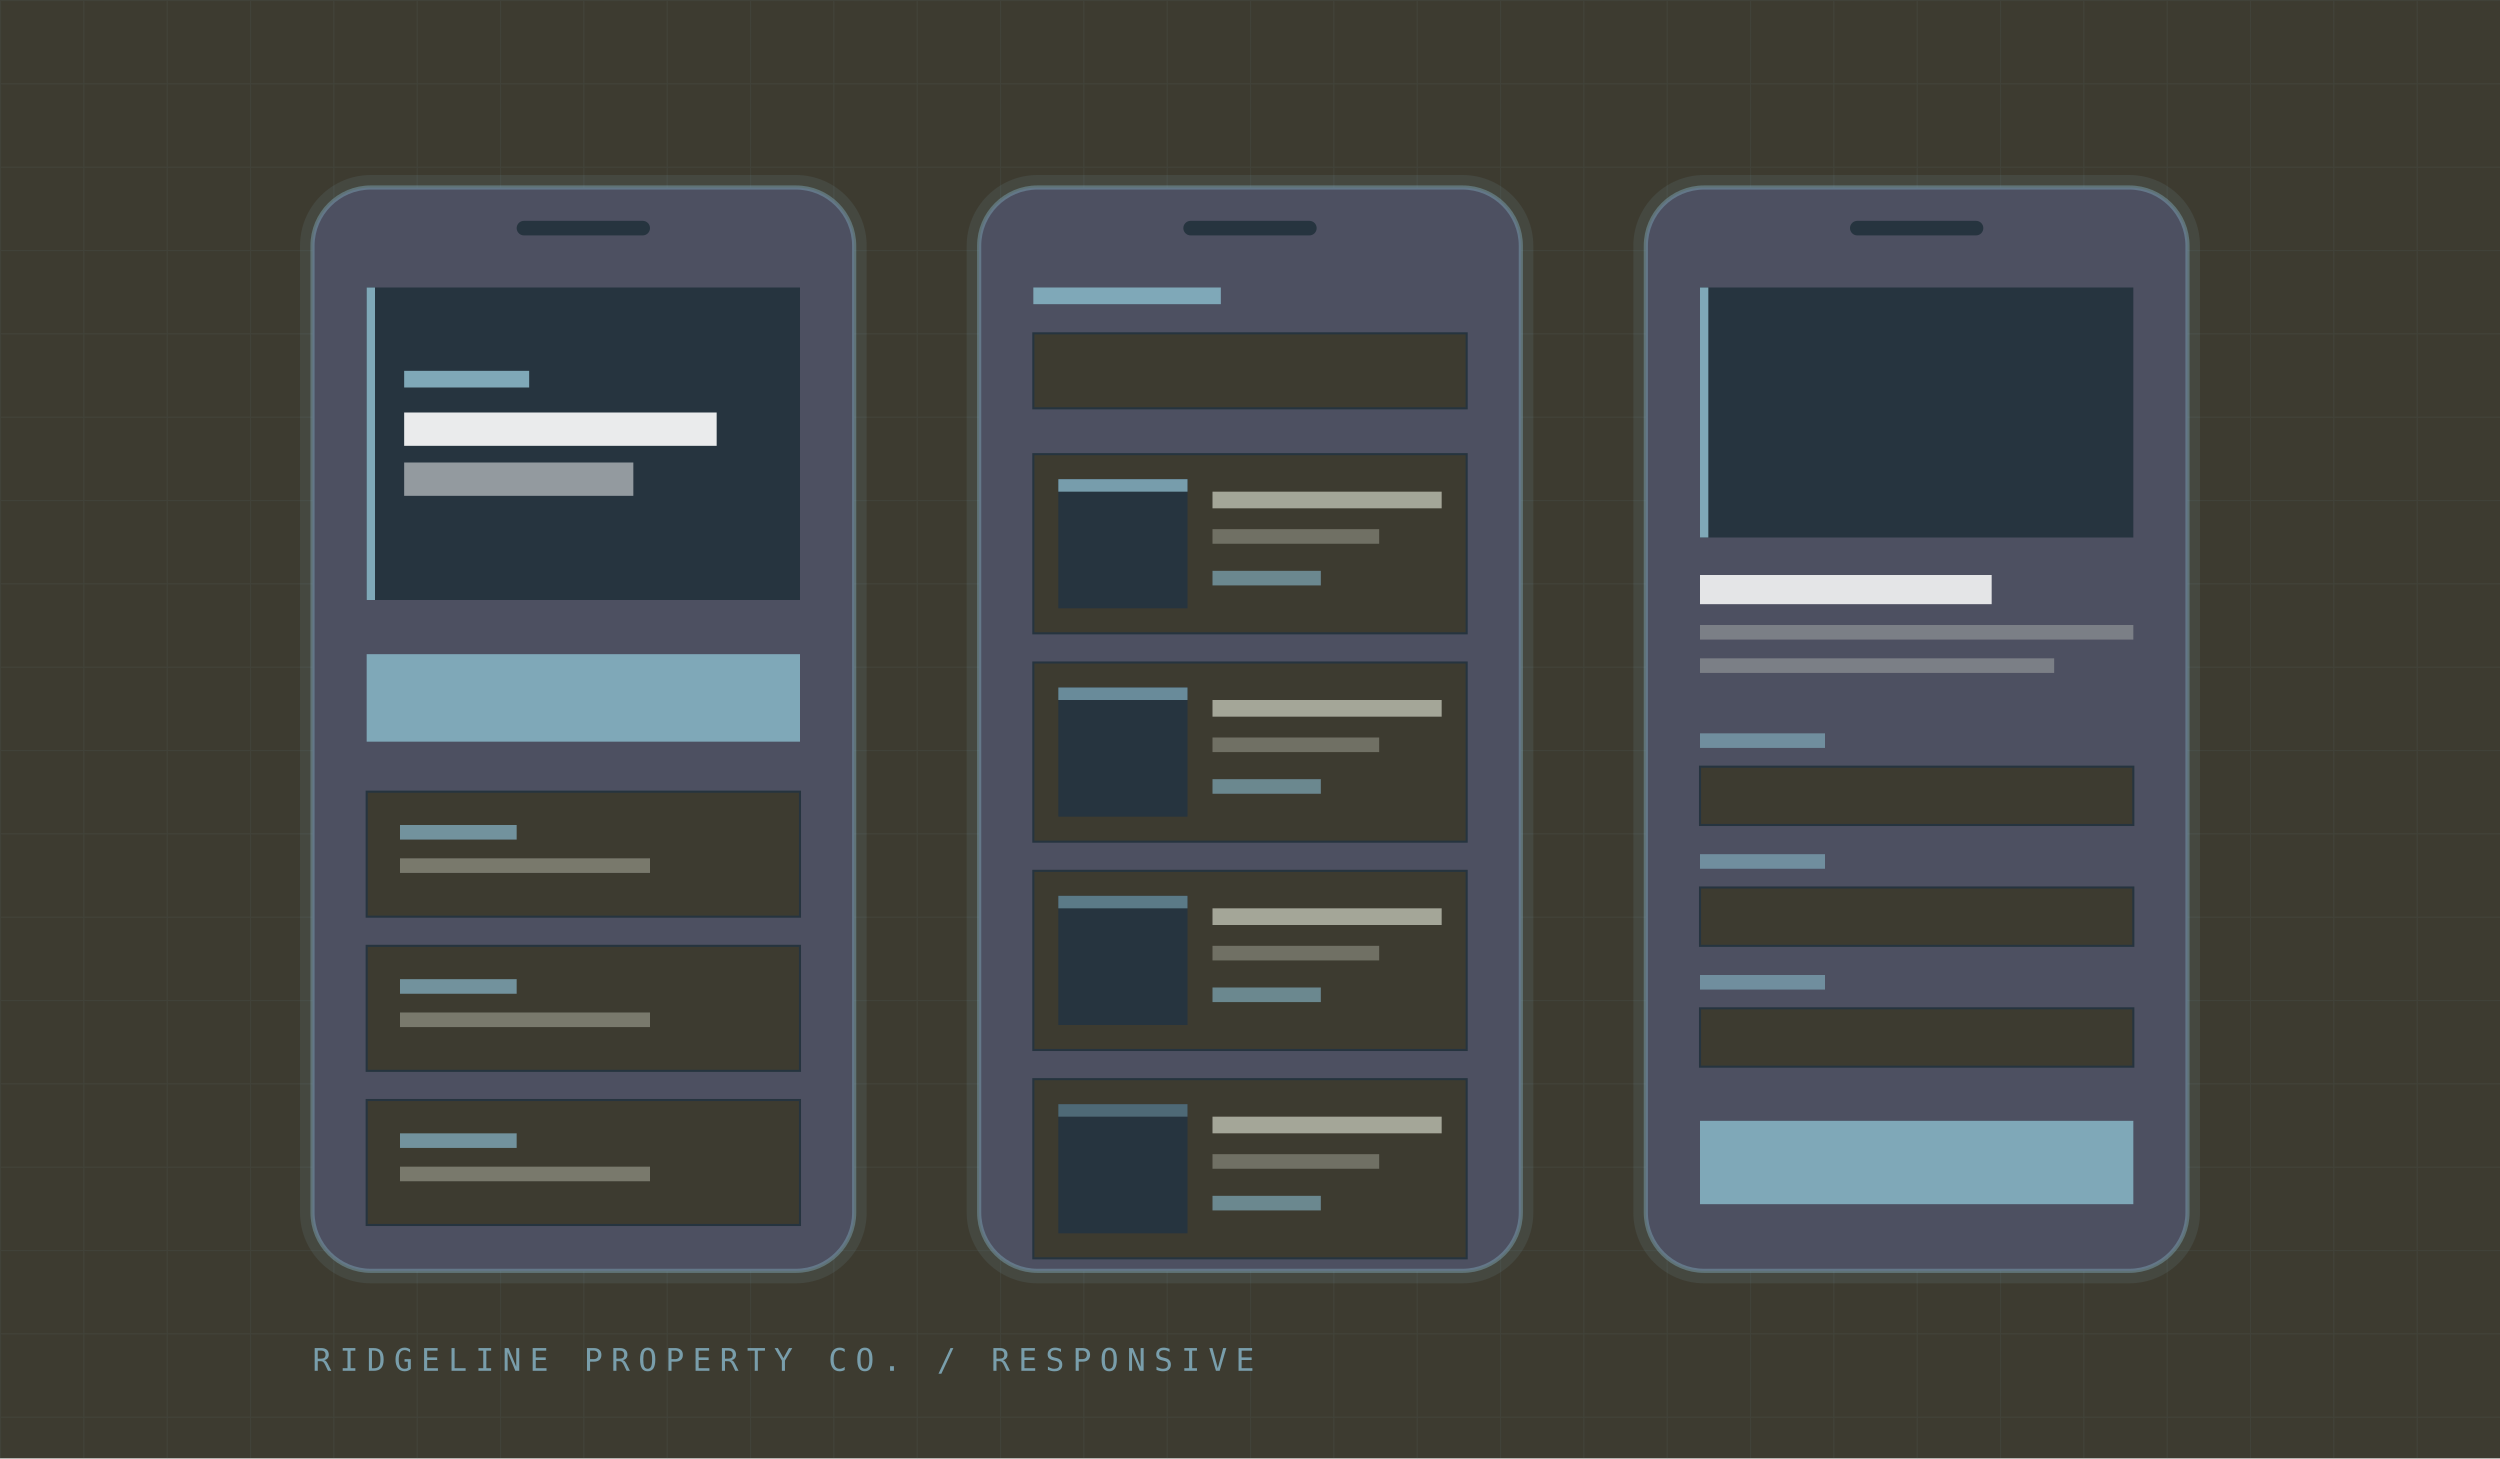
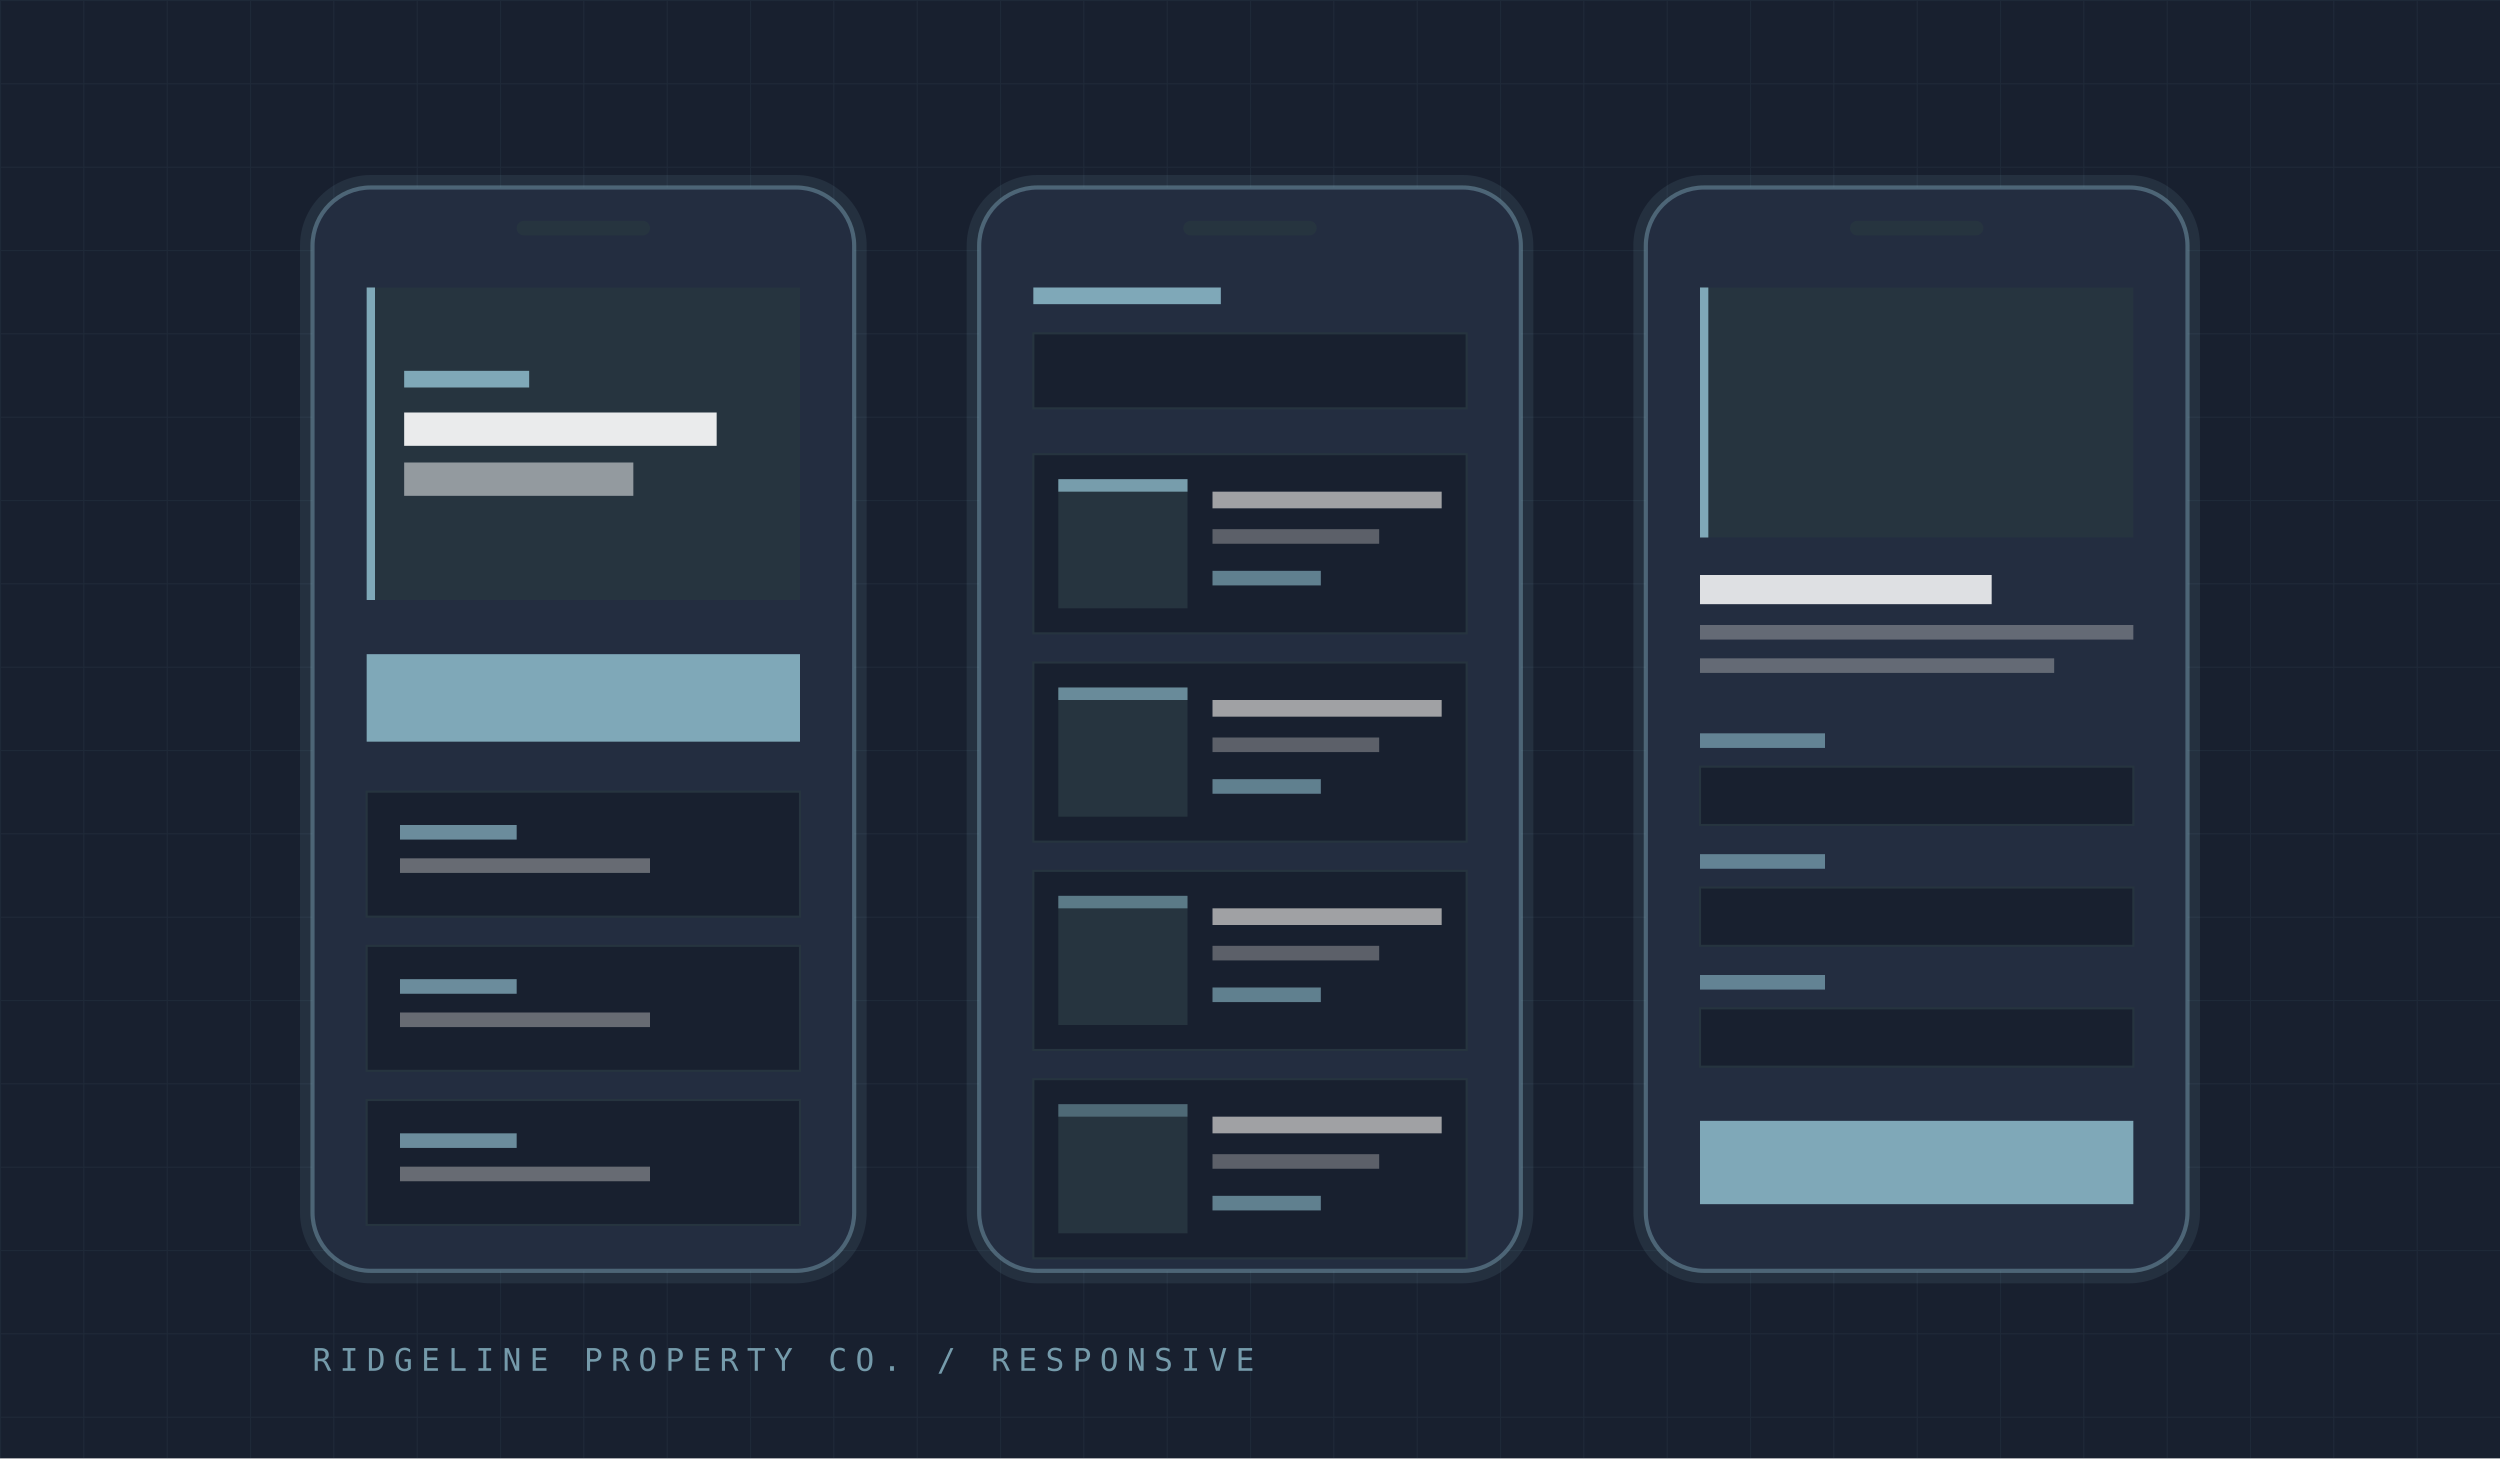
<svg xmlns="http://www.w3.org/2000/svg" viewBox="0 0 1200 700" width="1200" height="700" role="img" aria-label="RIDGELINE PROPERTY CO. — responsive screens">
-   <rect width="1200" height="700" fill="#3D3B30" />
+   <rect width="1200" height="700" fill="#18202f" />
  <defs>
    <pattern id="g40" width="40" height="40" patternUnits="userSpaceOnUse">
      <path d="M 40 0 L 0 0 0 40" fill="none" stroke="#7fa8b8" stroke-width="1" />
    </pattern>
  </defs>
  <rect width="1200" height="700" fill="url(#g40)" opacity="0.07" />
  <rect x="144" y="84" width="272" height="532" rx="34" fill="#7fa8b8" opacity="0.12" />
-   <rect x="150" y="90" width="260" height="520" rx="28" fill="#4D5061" stroke="#7fa8b8" stroke-opacity="0.45" stroke-width="2" />
+   <rect x="150" y="90" width="260" height="520" rx="28" fill="#232d40" stroke="#7fa8b8" stroke-opacity="0.45" stroke-width="2" />
  <rect x="248" y="106" width="64" height="7" rx="3.5" fill="#26343f" />
  <rect x="176" y="138" width="208" height="150" fill="#26343f" />
  <rect x="176" y="138" width="4" height="150" fill="#7fa8b8" />
  <rect x="194" y="178" width="60" height="8" fill="#7fa8b8" />
  <rect x="194" y="198" width="150" height="16" fill="#ffffff" opacity="0.9" />
  <rect x="194" y="222" width="110" height="16" fill="#ffffff" opacity="0.5" />
  <rect x="176" y="314" width="208" height="42" fill="#7fa8b8" />
-   <rect x="176" y="380" width="208" height="60" fill="#3D3B30" stroke="#26343f" />
+   <rect x="176" y="380" width="208" height="60" fill="#18202f" stroke="#26343f" />
  <rect x="192" y="396" width="56" height="7" fill="#7fa8b8" opacity="0.8" />
-   <rect x="192" y="412" width="120" height="7" fill="#E9EDDE" opacity="0.35" />
-   <rect x="176" y="454" width="208" height="60" fill="#3D3B30" stroke="#26343f" />
+   <rect x="192" y="412" width="120" height="7" fill="#faf7f2" opacity="0.35" />
+   <rect x="176" y="454" width="208" height="60" fill="#18202f" stroke="#26343f" />
  <rect x="192" y="470" width="56" height="7" fill="#7fa8b8" opacity="0.8" />
-   <rect x="192" y="486" width="120" height="7" fill="#E9EDDE" opacity="0.35" />
-   <rect x="176" y="528" width="208" height="60" fill="#3D3B30" stroke="#26343f" />
+   <rect x="192" y="486" width="120" height="7" fill="#faf7f2" opacity="0.35" />
+   <rect x="176" y="528" width="208" height="60" fill="#18202f" stroke="#26343f" />
  <rect x="192" y="544" width="56" height="7" fill="#7fa8b8" opacity="0.8" />
-   <rect x="192" y="560" width="120" height="7" fill="#E9EDDE" opacity="0.35" />
+   <rect x="192" y="560" width="120" height="7" fill="#faf7f2" opacity="0.35" />
  <rect x="464" y="84" width="272" height="532" rx="34" fill="#7fa8b8" opacity="0.12" />
-   <rect x="470" y="90" width="260" height="520" rx="28" fill="#4D5061" stroke="#7fa8b8" stroke-opacity="0.45" stroke-width="2" />
+   <rect x="470" y="90" width="260" height="520" rx="28" fill="#232d40" stroke="#7fa8b8" stroke-opacity="0.45" stroke-width="2" />
  <rect x="568" y="106" width="64" height="7" rx="3.5" fill="#26343f" />
  <rect x="496" y="138" width="90" height="8" fill="#7fa8b8" />
-   <rect x="496" y="160" width="208" height="36" fill="#3D3B30" stroke="#26343f" />
-   <rect x="496" y="218" width="208" height="86" fill="#3D3B30" stroke="#26343f" />
+   <rect x="496" y="160" width="208" height="36" fill="#18202f" stroke="#26343f" />
+   <rect x="496" y="218" width="208" height="86" fill="#18202f" stroke="#26343f" />
  <rect x="508" y="230" width="62" height="62" fill="#26343f" />
  <rect x="508" y="230" width="62" height="6" fill="#7fa8b8" opacity="0.90" />
-   <rect x="582" y="236" width="110" height="8" fill="#E9EDDE" opacity="0.6" />
-   <rect x="582" y="254" width="80" height="7" fill="#E9EDDE" opacity="0.3" />
+   <rect x="582" y="236" width="110" height="8" fill="#faf7f2" opacity="0.6" />
+   <rect x="582" y="254" width="80" height="7" fill="#faf7f2" opacity="0.3" />
  <rect x="582" y="274" width="52" height="7" fill="#7fa8b8" opacity="0.7" />
-   <rect x="496" y="318" width="208" height="86" fill="#3D3B30" stroke="#26343f" />
+   <rect x="496" y="318" width="208" height="86" fill="#18202f" stroke="#26343f" />
  <rect x="508" y="330" width="62" height="62" fill="#26343f" />
  <rect x="508" y="330" width="62" height="6" fill="#7fa8b8" opacity="0.75" />
-   <rect x="582" y="336" width="110" height="8" fill="#E9EDDE" opacity="0.6" />
-   <rect x="582" y="354" width="80" height="7" fill="#E9EDDE" opacity="0.3" />
+   <rect x="582" y="336" width="110" height="8" fill="#faf7f2" opacity="0.6" />
+   <rect x="582" y="354" width="80" height="7" fill="#faf7f2" opacity="0.3" />
  <rect x="582" y="374" width="52" height="7" fill="#7fa8b8" opacity="0.7" />
-   <rect x="496" y="418" width="208" height="86" fill="#3D3B30" stroke="#26343f" />
+   <rect x="496" y="418" width="208" height="86" fill="#18202f" stroke="#26343f" />
  <rect x="508" y="430" width="62" height="62" fill="#26343f" />
  <rect x="508" y="430" width="62" height="6" fill="#7fa8b8" opacity="0.60" />
-   <rect x="582" y="436" width="110" height="8" fill="#E9EDDE" opacity="0.6" />
-   <rect x="582" y="454" width="80" height="7" fill="#E9EDDE" opacity="0.3" />
+   <rect x="582" y="436" width="110" height="8" fill="#faf7f2" opacity="0.6" />
+   <rect x="582" y="454" width="80" height="7" fill="#faf7f2" opacity="0.3" />
  <rect x="582" y="474" width="52" height="7" fill="#7fa8b8" opacity="0.7" />
-   <rect x="496" y="518" width="208" height="86" fill="#3D3B30" stroke="#26343f" />
+   <rect x="496" y="518" width="208" height="86" fill="#18202f" stroke="#26343f" />
  <rect x="508" y="530" width="62" height="62" fill="#26343f" />
  <rect x="508" y="530" width="62" height="6" fill="#7fa8b8" opacity="0.45" />
-   <rect x="582" y="536" width="110" height="8" fill="#E9EDDE" opacity="0.6" />
-   <rect x="582" y="554" width="80" height="7" fill="#E9EDDE" opacity="0.3" />
+   <rect x="582" y="536" width="110" height="8" fill="#faf7f2" opacity="0.6" />
+   <rect x="582" y="554" width="80" height="7" fill="#faf7f2" opacity="0.3" />
  <rect x="582" y="574" width="52" height="7" fill="#7fa8b8" opacity="0.7" />
  <rect x="784" y="84" width="272" height="532" rx="34" fill="#7fa8b8" opacity="0.12" />
-   <rect x="790" y="90" width="260" height="520" rx="28" fill="#4D5061" stroke="#7fa8b8" stroke-opacity="0.45" stroke-width="2" />
+   <rect x="790" y="90" width="260" height="520" rx="28" fill="#232d40" stroke="#7fa8b8" stroke-opacity="0.45" stroke-width="2" />
  <rect x="888" y="106" width="64" height="7" rx="3.5" fill="#26343f" />
  <rect x="816" y="138" width="208" height="120" fill="#26343f" />
  <rect x="816" y="138" width="4" height="120" fill="#7fa8b8" />
  <rect x="816" y="276" width="140" height="14" fill="#ffffff" opacity="0.85" />
-   <rect x="816" y="300" width="208" height="7" fill="#E9EDDE" opacity="0.3" />
-   <rect x="816" y="316" width="170" height="7" fill="#E9EDDE" opacity="0.3" />
+   <rect x="816" y="300" width="208" height="7" fill="#faf7f2" opacity="0.3" />
+   <rect x="816" y="316" width="170" height="7" fill="#faf7f2" opacity="0.3" />
  <rect x="816" y="352" width="60" height="7" fill="#7fa8b8" opacity="0.7" />
-   <rect x="816" y="368" width="208" height="28" fill="#3D3B30" stroke="#26343f" />
+   <rect x="816" y="368" width="208" height="28" fill="#18202f" stroke="#26343f" />
  <rect x="816" y="410" width="60" height="7" fill="#7fa8b8" opacity="0.7" />
-   <rect x="816" y="426" width="208" height="28" fill="#3D3B30" stroke="#26343f" />
+   <rect x="816" y="426" width="208" height="28" fill="#18202f" stroke="#26343f" />
  <rect x="816" y="468" width="60" height="7" fill="#7fa8b8" opacity="0.7" />
-   <rect x="816" y="484" width="208" height="28" fill="#3D3B30" stroke="#26343f" />
+   <rect x="816" y="484" width="208" height="28" fill="#18202f" stroke="#26343f" />
  <rect x="816" y="538" width="208" height="40" fill="#7fa8b8" />
  <text x="150" y="658" font-family="IBM Plex Mono, monospace" font-size="15" letter-spacing="4" fill="#7fa8b8" opacity="0.9">RIDGELINE PROPERTY CO. / RESPONSIVE</text>
</svg>
